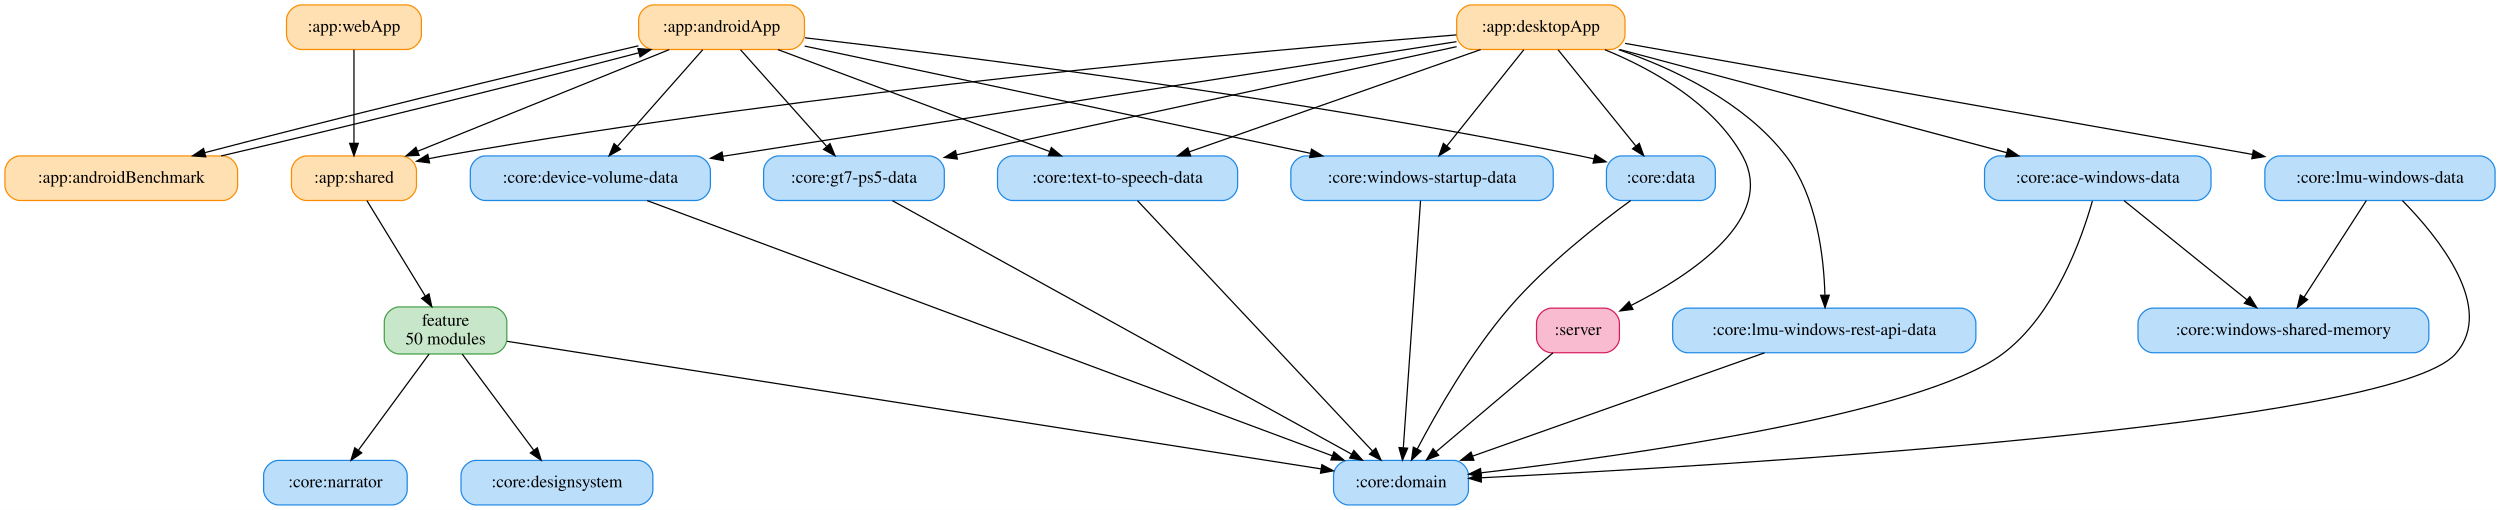
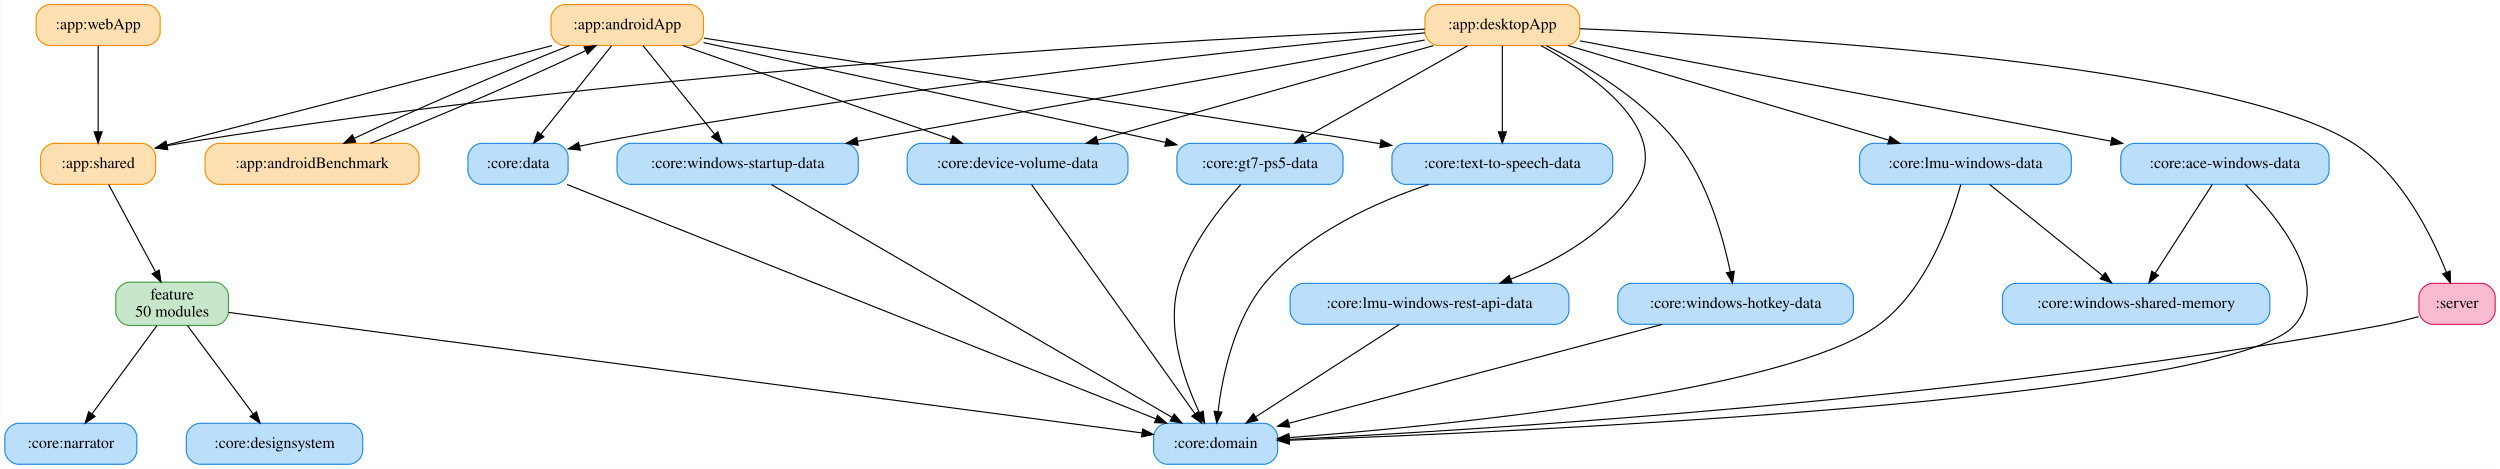
- <svg xmlns="http://www.w3.org/2000/svg" width="2020pt" height="412pt" viewBox="0.00 0.00 2020.00 412.00">
+ <svg xmlns="http://www.w3.org/2000/svg" width="2197pt" height="412pt" viewBox="0.00 0.00 2196.50 412.00">
  <g id="graph0" class="graph" transform="scale(1 1) rotate(0) translate(4 408)">
-     <polygon fill="white" stroke="transparent" points="-4,4 -4,-408 2016,-408 2016,4 -4,4" />
+     <polygon fill="white" stroke="transparent" points="-4,4 -4,-408 2192.5,-408 2192.5,4 -4,4" />
    <g id="node1" class="node">
-       <path fill="#ffe0b2" stroke="#fb8c00" d="M634,-404C634,-404 524,-404 524,-404 518,-404 512,-398 512,-392 512,-392 512,-380 512,-380 512,-374 518,-368 524,-368 524,-368 634,-368 634,-368 640,-368 646,-374 646,-380 646,-380 646,-392 646,-392 646,-398 640,-404 634,-404" />
-       <text text-anchor="middle" x="579" y="-382.3" font-family="Times,serif" font-size="14.00">:app:androidApp</text>
+       <path fill="#ffe0b2" stroke="#fb8c00" d="M602,-404C602,-404 492,-404 492,-404 486,-404 480,-398 480,-392 480,-392 480,-380 480,-380 480,-374 486,-368 492,-368 492,-368 602,-368 602,-368 608,-368 614,-374 614,-380 614,-380 614,-392 614,-392 614,-398 608,-404 602,-404" />
+       <text text-anchor="middle" x="547" y="-382.3" font-family="Times,serif" font-size="14.00">:app:androidApp</text>
    </g>
    <g id="node2" class="node">
-       <path fill="#ffe0b2" stroke="#fb8c00" d="M176,-282C176,-282 12,-282 12,-282 6,-282 0,-276 0,-270 0,-270 0,-258 0,-258 0,-252 6,-246 12,-246 12,-246 176,-246 176,-246 182,-246 188,-252 188,-258 188,-258 188,-270 188,-270 188,-276 182,-282 176,-282" />
-       <text text-anchor="middle" x="94" y="-260.3" font-family="Times,serif" font-size="14.00">:app:androidBenchmark</text>
+       <path fill="#ffe0b2" stroke="#fb8c00" d="M352,-282C352,-282 188,-282 188,-282 182,-282 176,-276 176,-270 176,-270 176,-258 176,-258 176,-252 182,-246 188,-246 188,-246 352,-246 352,-246 358,-246 364,-252 364,-258 364,-258 364,-270 364,-270 364,-276 358,-282 352,-282" />
+       <text text-anchor="middle" x="270" y="-260.3" font-family="Times,serif" font-size="14.00">:app:androidBenchmark</text>
    </g>
    <g id="edge1" class="edge">
-       <path fill="none" stroke="black" d="M511.86,-371C419.27,-349.67 254.28,-308.97 161.52,-284.68" />
-       <polygon fill="black" stroke="black" points="162.24,-281.25 151.68,-282.09 160.46,-288.02 162.24,-281.25" />
+       <path fill="none" stroke="black" d="M496.2,-367.93C441.33,-346.52 356.2,-309.78 307.17,-286.48" />
+       <polygon fill="black" stroke="black" points="308.4,-283.19 297.87,-282.01 305.37,-289.49 308.4,-283.19" />
    </g>
    <g id="node4" class="node">
-       <path fill="#ffe0b2" stroke="#fb8c00" d="M320.5,-282C320.5,-282 243.5,-282 243.5,-282 237.5,-282 231.5,-276 231.5,-270 231.5,-270 231.5,-258 231.5,-258 231.5,-252 237.5,-246 243.5,-246 243.5,-246 320.5,-246 320.5,-246 326.5,-246 332.5,-252 332.5,-258 332.5,-258 332.5,-270 332.5,-270 332.5,-276 326.5,-282 320.5,-282" />
-       <text text-anchor="middle" x="282" y="-260.3" font-family="Times,serif" font-size="14.00">:app:shared</text>
+       <path fill="#ffe0b2" stroke="#fb8c00" d="M120.5,-282C120.5,-282 43.5,-282 43.5,-282 37.5,-282 31.5,-276 31.5,-270 31.5,-270 31.5,-258 31.5,-258 31.5,-252 37.5,-246 43.5,-246 43.5,-246 120.5,-246 120.5,-246 126.5,-246 132.5,-252 132.5,-258 132.5,-258 132.5,-270 132.5,-270 132.5,-276 126.5,-282 120.5,-282" />
+       <text text-anchor="middle" x="82" y="-260.3" font-family="Times,serif" font-size="14.00">:app:shared</text>
    </g>
    <g id="edge2" class="edge">
-       <path fill="none" stroke="black" d="M536.76,-367.93C483.21,-346.3 390.94,-309.02 333.37,-285.76" />
-       <polygon fill="black" stroke="black" points="334.67,-282.51 324.09,-282.01 332.05,-289 334.67,-282.51" />
+       <path fill="none" stroke="black" d="M480.87,-367.93C390.45,-344.6 229.54,-303.08 142.29,-280.56" />
+       <polygon fill="black" stroke="black" points="143.09,-277.15 132.53,-278.04 141.34,-283.93 143.09,-277.15" />
    </g>
    <g id="node7" class="node">
-       <path fill="#bbdefb" stroke="#1e88e5" d="M1370,-282C1370,-282 1306,-282 1306,-282 1300,-282 1294,-276 1294,-270 1294,-270 1294,-258 1294,-258 1294,-252 1300,-246 1306,-246 1306,-246 1370,-246 1370,-246 1376,-246 1382,-252 1382,-258 1382,-258 1382,-270 1382,-270 1382,-276 1376,-282 1370,-282" />
-       <text text-anchor="middle" x="1338" y="-260.3" font-family="Times,serif" font-size="14.00">:core:data</text>
+       <path fill="#bbdefb" stroke="#1e88e5" d="M483,-282C483,-282 419,-282 419,-282 413,-282 407,-276 407,-270 407,-270 407,-258 407,-258 407,-252 413,-246 419,-246 419,-246 483,-246 483,-246 489,-246 495,-252 495,-258 495,-258 495,-270 495,-270 495,-276 489,-282 483,-282" />
+       <text text-anchor="middle" x="451" y="-260.3" font-family="Times,serif" font-size="14.00">:core:data</text>
    </g>
    <g id="edge3" class="edge">
-       <path fill="none" stroke="black" d="M646.42,-377.46C770.93,-362.99 1045.06,-328.58 1273,-282 1276.58,-281.27 1280.26,-280.46 1283.96,-279.61" />
-       <polygon fill="black" stroke="black" points="1284.84,-283 1293.74,-277.26 1283.2,-276.19 1284.84,-283" />
+       <path fill="none" stroke="black" d="M533.25,-367.81C516.99,-347.49 489.81,-313.51 471.17,-290.21" />
+       <polygon fill="black" stroke="black" points="473.71,-287.78 464.73,-282.16 468.24,-292.16 473.71,-287.78" />
    </g>
    <g id="node9" class="node">
-       <path fill="#bbdefb" stroke="#1e88e5" d="M558,-282C558,-282 388,-282 388,-282 382,-282 376,-276 376,-270 376,-270 376,-258 376,-258 376,-252 382,-246 388,-246 388,-246 558,-246 558,-246 564,-246 570,-252 570,-258 570,-258 570,-270 570,-270 570,-276 564,-282 558,-282" />
-       <text text-anchor="middle" x="473" y="-260.3" font-family="Times,serif" font-size="14.00">:core:device-volume-data</text>
+       <path fill="#bbdefb" stroke="#1e88e5" d="M975,-282C975,-282 805,-282 805,-282 799,-282 793,-276 793,-270 793,-270 793,-258 793,-258 793,-252 799,-246 805,-246 805,-246 975,-246 975,-246 981,-246 987,-252 987,-258 987,-258 987,-270 987,-270 987,-276 981,-282 975,-282" />
+       <text text-anchor="middle" x="890" y="-260.3" font-family="Times,serif" font-size="14.00">:core:device-volume-data</text>
    </g>
    <g id="edge4" class="edge">
-       <path fill="none" stroke="black" d="M563.81,-367.81C545.79,-347.4 515.59,-313.21 495,-289.91" />
-       <polygon fill="black" stroke="black" points="497.4,-287.34 488.16,-282.16 492.16,-291.97 497.4,-287.34" />
+       <path fill="none" stroke="black" d="M595.78,-367.93C658.01,-346.16 765.5,-308.56 831.9,-285.33" />
+       <polygon fill="black" stroke="black" points="833.11,-288.61 841.39,-282.01 830.79,-282.01 833.11,-288.61" />
    </g>
    <g id="node11" class="node">
-       <path fill="#bbdefb" stroke="#1e88e5" d="M747,-282C747,-282 625,-282 625,-282 619,-282 613,-276 613,-270 613,-270 613,-258 613,-258 613,-252 619,-246 625,-246 625,-246 747,-246 747,-246 753,-246 759,-252 759,-258 759,-258 759,-270 759,-270 759,-276 753,-282 747,-282" />
-       <text text-anchor="middle" x="686" y="-260.3" font-family="Times,serif" font-size="14.00">:core:gt7-ps5-data</text>
+       <path fill="#bbdefb" stroke="#1e88e5" d="M1164,-282C1164,-282 1042,-282 1042,-282 1036,-282 1030,-276 1030,-270 1030,-270 1030,-258 1030,-258 1030,-252 1036,-246 1042,-246 1042,-246 1164,-246 1164,-246 1170,-246 1176,-252 1176,-258 1176,-258 1176,-270 1176,-270 1176,-276 1170,-282 1164,-282" />
+       <text text-anchor="middle" x="1103" y="-260.3" font-family="Times,serif" font-size="14.00">:core:gt7-ps5-data</text>
    </g>
    <g id="edge5" class="edge">
-       <path fill="none" stroke="black" d="M594.33,-367.81C612.53,-347.4 643.01,-313.21 663.79,-289.91" />
-       <polygon fill="black" stroke="black" points="666.66,-291.95 670.7,-282.16 661.43,-287.3 666.66,-291.95" />
+       <path fill="none" stroke="black" d="M614.07,-370.53C715.98,-348.53 909.64,-306.73 1020.19,-282.87" />
+       <polygon fill="black" stroke="black" points="1020.93,-286.29 1029.96,-280.76 1019.45,-279.45 1020.93,-286.29" />
    </g>
    <g id="node15" class="node">
-       <path fill="#bbdefb" stroke="#1e88e5" d="M984,-282C984,-282 814,-282 814,-282 808,-282 802,-276 802,-270 802,-270 802,-258 802,-258 802,-252 808,-246 814,-246 814,-246 984,-246 984,-246 990,-246 996,-252 996,-258 996,-258 996,-270 996,-270 996,-276 990,-282 984,-282" />
-       <text text-anchor="middle" x="899" y="-260.3" font-family="Times,serif" font-size="14.00">:core:text-to-speech-data</text>
+       <path fill="#bbdefb" stroke="#1e88e5" d="M1401,-282C1401,-282 1231,-282 1231,-282 1225,-282 1219,-276 1219,-270 1219,-270 1219,-258 1219,-258 1219,-252 1225,-246 1231,-246 1231,-246 1401,-246 1401,-246 1407,-246 1413,-252 1413,-258 1413,-258 1413,-270 1413,-270 1413,-276 1407,-282 1401,-282" />
+       <text text-anchor="middle" x="1316" y="-260.3" font-family="Times,serif" font-size="14.00">:core:text-to-speech-data</text>
    </g>
    <g id="edge6" class="edge">
-       <path fill="none" stroke="black" d="M624.51,-367.93C682.33,-346.25 782.03,-308.86 844.03,-285.61" />
-       <polygon fill="black" stroke="black" points="845.51,-288.8 853.65,-282.01 843.06,-282.24 845.51,-288.8" />
+       <path fill="none" stroke="black" d="M614.23,-374.51C747.85,-353.66 1047.76,-306.86 1208.85,-281.72" />
+       <polygon fill="black" stroke="black" points="1209.44,-285.17 1218.78,-280.17 1208.36,-278.25 1209.44,-285.17" />
+     </g>
+     <g id="node18" class="node">
+       <path fill="#bbdefb" stroke="#1e88e5" d="M738,-282C738,-282 550,-282 550,-282 544,-282 538,-276 538,-270 538,-270 538,-258 538,-258 538,-252 544,-246 550,-246 550,-246 738,-246 738,-246 744,-246 750,-252 750,-258 750,-258 750,-270 750,-270 750,-276 744,-282 738,-282" />
+       <text text-anchor="middle" x="644" y="-260.3" font-family="Times,serif" font-size="14.00">:core:windows-startup-data</text>
+     </g>
+     <g id="edge7" class="edge">
+       <path fill="none" stroke="black" d="M560.9,-367.81C577.32,-347.49 604.79,-313.51 623.62,-290.21" />
+       <polygon fill="black" stroke="black" points="626.56,-292.14 630.13,-282.16 621.12,-287.74 626.56,-292.14" />
+     </g>
+     <g id="edge8" class="edge">
+       <path fill="none" stroke="black" d="M321.19,-282.01C376.26,-303.39 461.42,-340.13 510.28,-363.46" />
+       <polygon fill="black" stroke="black" points="509.03,-366.74 519.55,-367.93 512.07,-360.43 509.03,-366.74" />
+     </g>
+     <g id="node3" class="node">
+       <path fill="#ffe0b2" stroke="#fb8c00" d="M1372,-404C1372,-404 1260,-404 1260,-404 1254,-404 1248,-398 1248,-392 1248,-392 1248,-380 1248,-380 1248,-374 1254,-368 1260,-368 1260,-368 1372,-368 1372,-368 1378,-368 1384,-374 1384,-380 1384,-380 1384,-392 1384,-392 1384,-398 1378,-404 1372,-404" />
+       <text text-anchor="middle" x="1316" y="-382.3" font-family="Times,serif" font-size="14.00">:app:desktopApp</text>
+     </g>
+     <g id="edge9" class="edge">
+       <path fill="none" stroke="black" d="M1247.8,-382.37C1067.91,-374.71 566.12,-348.57 154,-282 150.3,-281.4 146.5,-280.72 142.68,-279.98" />
+       <polygon fill="black" stroke="black" points="143.06,-276.48 132.56,-277.9 141.65,-283.34 143.06,-276.48" />
+     </g>
+     <g id="node6" class="node">
+       <path fill="#bbdefb" stroke="#1e88e5" d="M2030.5,-282C2030.5,-282 1871.5,-282 1871.5,-282 1865.5,-282 1859.5,-276 1859.5,-270 1859.5,-270 1859.5,-258 1859.5,-258 1859.5,-252 1865.5,-246 1871.5,-246 1871.5,-246 2030.5,-246 2030.5,-246 2036.5,-246 2042.5,-252 2042.5,-258 2042.5,-258 2042.5,-270 2042.5,-270 2042.5,-276 2036.5,-282 2030.5,-282" />
+       <text text-anchor="middle" x="1951" y="-260.3" font-family="Times,serif" font-size="14.00">:core:ace-windows-data</text>
+     </g>
+     <g id="edge10" class="edge">
+       <path fill="none" stroke="black" d="M1384.26,-372.1C1496.57,-350.88 1720.83,-308.5 1851.05,-283.89" />
+       <polygon fill="black" stroke="black" points="1851.85,-287.3 1861.03,-282 1850.55,-280.42 1851.85,-287.3" />
+     </g>
+     <g id="edge11" class="edge">
+       <path fill="none" stroke="black" d="M1247.94,-379.1C1109.47,-366.45 785.33,-333.65 517,-282 513.12,-281.25 509.14,-280.41 505.13,-279.52" />
+       <polygon fill="black" stroke="black" points="505.74,-276.06 495.21,-277.19 504.14,-282.88 505.74,-276.06" />
+     </g>
+     <g id="edge12" class="edge">
+       <path fill="none" stroke="black" d="M1255.42,-367.93C1177.5,-345.99 1042.43,-307.94 960.14,-284.76" />
+       <polygon fill="black" stroke="black" points="960.95,-281.35 950.37,-282.01 959.05,-288.09 960.95,-281.35" />
+     </g>
+     <g id="edge13" class="edge">
+       <path fill="none" stroke="black" d="M1285.48,-367.81C1247.84,-346.6 1183.77,-310.5 1142.43,-287.21" />
+       <polygon fill="black" stroke="black" points="1143.89,-284.02 1133.46,-282.16 1140.46,-290.12 1143.89,-284.02" />
+     </g>
+     <g id="node12" class="node">
+       <path fill="#bbdefb" stroke="#1e88e5" d="M1804,-282C1804,-282 1642,-282 1642,-282 1636,-282 1630,-276 1630,-270 1630,-270 1630,-258 1630,-258 1630,-252 1636,-246 1642,-246 1642,-246 1804,-246 1804,-246 1810,-246 1816,-252 1816,-258 1816,-258 1816,-270 1816,-270 1816,-276 1810,-282 1804,-282" />
+       <text text-anchor="middle" x="1723" y="-260.3" font-family="Times,serif" font-size="14.00">:core:lmu-windows-data</text>
+     </g>
+     <g id="edge14" class="edge">
+       <path fill="none" stroke="black" d="M1373.88,-367.93C1448.17,-346.03 1576.84,-308.09 1655.51,-284.9" />
+       <polygon fill="black" stroke="black" points="1656.72,-288.19 1665.32,-282.01 1654.74,-281.48 1656.72,-288.19" />
+     </g>
+     <g id="node13" class="node">
+       <path fill="#bbdefb" stroke="#1e88e5" d="M1362.5,-159C1362.5,-159 1141.5,-159 1141.5,-159 1135.5,-159 1129.5,-153 1129.5,-147 1129.5,-147 1129.5,-135 1129.5,-135 1129.5,-129 1135.5,-123 1141.5,-123 1141.5,-123 1362.5,-123 1362.5,-123 1368.5,-123 1374.5,-129 1374.5,-135 1374.5,-135 1374.5,-147 1374.5,-147 1374.5,-153 1368.5,-159 1362.5,-159" />
+       <text text-anchor="middle" x="1252" y="-137.3" font-family="Times,serif" font-size="14.00">:core:lmu-windows-rest-api-data</text>
+     </g>
+     <g id="edge15" class="edge">
+       <path fill="none" stroke="black" d="M1349.96,-367.97C1394.41,-343.25 1463.52,-295.01 1435,-246 1411.01,-204.77 1363.9,-178.55 1323.49,-162.75" />
+       <polygon fill="black" stroke="black" points="1324.51,-159.39 1313.92,-159.14 1322.05,-165.94 1324.51,-159.39" />
+     </g>
+     <g id="edge16" class="edge">
+       <path fill="none" stroke="black" d="M1316,-367.81C1316,-348.11 1316,-315.58 1316,-292.39" />
+       <polygon fill="black" stroke="black" points="1319.5,-292.16 1316,-282.16 1312.5,-292.16 1319.5,-292.16" />
+     </g>
+     <g id="node16" class="node">
+       <path fill="#bbdefb" stroke="#1e88e5" d="M1612.5,-159C1612.5,-159 1429.5,-159 1429.5,-159 1423.5,-159 1417.5,-153 1417.5,-147 1417.5,-147 1417.5,-135 1417.5,-135 1417.5,-129 1423.5,-123 1429.5,-123 1429.5,-123 1612.5,-123 1612.5,-123 1618.5,-123 1624.5,-129 1624.5,-135 1624.5,-135 1624.5,-147 1624.5,-147 1624.5,-153 1618.5,-159 1612.5,-159" />
+       <text text-anchor="middle" x="1521" y="-137.3" font-family="Times,serif" font-size="14.00">:core:windows-hotkey-data</text>
+     </g>
+     <g id="edge17" class="edge">
+       <path fill="none" stroke="black" d="M1354.63,-367.87C1389.26,-350.71 1439.22,-321.22 1470,-282 1496.57,-248.14 1510.14,-199.16 1516.39,-169.01" />
+       <polygon fill="black" stroke="black" points="1519.83,-169.67 1518.31,-159.19 1512.96,-168.33 1519.83,-169.67" />
+     </g>
+     <g id="edge18" class="edge">
+       <path fill="none" stroke="black" d="M1247.87,-372.83C1130.31,-351.84 888.63,-308.68 749.3,-283.8" />
+       <polygon fill="black" stroke="black" points="749.9,-280.36 739.44,-282.04 748.67,-287.25 749.9,-280.36" />
+     </g>
+     <g id="node19" class="node">
+       <path fill="#f8bbd0" stroke="#d81b60" d="M2176.5,-159C2176.5,-159 2133.5,-159 2133.5,-159 2127.5,-159 2121.5,-153 2121.5,-147 2121.5,-147 2121.5,-135 2121.5,-135 2121.5,-129 2127.5,-123 2133.5,-123 2133.5,-123 2176.5,-123 2176.5,-123 2182.5,-123 2188.5,-129 2188.5,-135 2188.5,-135 2188.5,-147 2188.5,-147 2188.5,-153 2182.5,-159 2176.5,-159" />
+       <text text-anchor="middle" x="2155" y="-137.3" font-family="Times,serif" font-size="14.00">:server</text>
+     </g>
+     <g id="edge19" class="edge">
+       <path fill="none" stroke="black" d="M1384.16,-382.76C1546.65,-376.32 1951.6,-353.35 2064,-282 2106.14,-255.25 2132.76,-201.15 2145.68,-168.59" />
+       <polygon fill="black" stroke="black" points="2148.95,-169.82 2149.25,-159.23 2142.41,-167.33 2148.95,-169.82" />
+     </g>
+     <g id="node20" class="node">
+       <path fill="#c8e6c9" stroke="#43a047" d="M184.5,-160C184.5,-160 109.5,-160 109.5,-160 103.5,-160 97.5,-154 97.5,-148 97.5,-148 97.5,-134 97.5,-134 97.5,-128 103.5,-122 109.5,-122 109.5,-122 184.5,-122 184.5,-122 190.5,-122 196.5,-128 196.5,-134 196.5,-134 196.5,-148 196.5,-148 196.5,-154 190.5,-160 184.5,-160" />
+       <text text-anchor="middle" x="147" y="-144.8" font-family="Times,serif" font-size="14.00">feature</text>
+       <text text-anchor="middle" x="147" y="-129.8" font-family="Times,serif" font-size="14.00">50 modules</text>
+     </g>
+     <g id="edge20" class="edge">
+       <path fill="none" stroke="black" d="M91.18,-245.92C101.88,-226 119.72,-192.79 132.34,-169.28" />
+       <polygon fill="black" stroke="black" points="135.59,-170.64 137.23,-160.18 129.42,-167.33 135.59,-170.64" />
+     </g>
+     <g id="node5" class="node">
+       <path fill="#ffe0b2" stroke="#fb8c00" d="M124.5,-404C124.5,-404 39.5,-404 39.5,-404 33.5,-404 27.5,-398 27.5,-392 27.5,-392 27.5,-380 27.5,-380 27.5,-374 33.5,-368 39.5,-368 39.5,-368 124.5,-368 124.5,-368 130.5,-368 136.5,-374 136.5,-380 136.5,-380 136.5,-392 136.5,-392 136.5,-398 130.5,-404 124.5,-404" />
+       <text text-anchor="middle" x="82" y="-382.3" font-family="Times,serif" font-size="14.00">:app:webApp</text>
+     </g>
+     <g id="edge21" class="edge">
+       <path fill="none" stroke="black" d="M82,-367.81C82,-348.11 82,-315.58 82,-292.39" />
+       <polygon fill="black" stroke="black" points="85.5,-292.16 82,-282.16 78.5,-292.16 85.5,-292.16" />
+     </g>
+     <g id="node10" class="node">
+       <path fill="#bbdefb" stroke="#1e88e5" d="M1106.5,-36C1106.5,-36 1021.5,-36 1021.5,-36 1015.5,-36 1009.5,-30 1009.5,-24 1009.5,-24 1009.5,-12 1009.5,-12 1009.5,-6 1015.5,0 1021.5,0 1021.5,0 1106.5,0 1106.5,0 1112.5,0 1118.5,-6 1118.5,-12 1118.5,-12 1118.5,-24 1118.5,-24 1118.5,-30 1112.5,-36 1106.5,-36" />
+       <text text-anchor="middle" x="1064" y="-14.3" font-family="Times,serif" font-size="14.00">:core:domain</text>
+     </g>
+     <g id="edge22" class="edge">
+       <path fill="none" stroke="black" d="M1969.16,-245.88C1997.41,-217.25 2045.31,-159.12 2012,-122 1953.01,-56.26 1333.54,-28.54 1129.08,-21.14" />
+       <polygon fill="black" stroke="black" points="1128.91,-17.64 1118.79,-20.78 1128.66,-24.63 1128.91,-17.64" />
    </g>
    <g id="node17" class="node">
-       <path fill="#bbdefb" stroke="#1e88e5" d="M1239,-282C1239,-282 1051,-282 1051,-282 1045,-282 1039,-276 1039,-270 1039,-270 1039,-258 1039,-258 1039,-252 1045,-246 1051,-246 1051,-246 1239,-246 1239,-246 1245,-246 1251,-252 1251,-258 1251,-258 1251,-270 1251,-270 1251,-276 1245,-282 1239,-282" />
-       <text text-anchor="middle" x="1145" y="-260.3" font-family="Times,serif" font-size="14.00">:core:windows-startup-data</text>
-     </g>
-     <g id="edge7" class="edge">
-       <path fill="none" stroke="black" d="M646.15,-370.76C747.77,-349.22 940.8,-308.29 1054.65,-284.16" />
-       <polygon fill="black" stroke="black" points="1055.68,-287.51 1064.74,-282.02 1054.23,-280.67 1055.68,-287.51" />
-     </g>
-     <g id="edge8" class="edge">
-       <path fill="none" stroke="black" d="M174.67,-282.01C269.3,-303.97 423.74,-342.13 512.06,-365.32" />
-       <polygon fill="black" stroke="black" points="511.41,-368.77 521.97,-367.93 513.19,-362 511.41,-368.77" />
-     </g>
-     <g id="node3" class="node">
-       <path fill="#ffe0b2" stroke="#fb8c00" d="M1297,-404C1297,-404 1185,-404 1185,-404 1179,-404 1173,-398 1173,-392 1173,-392 1173,-380 1173,-380 1173,-374 1179,-368 1185,-368 1185,-368 1297,-368 1297,-368 1303,-368 1309,-374 1309,-380 1309,-380 1309,-392 1309,-392 1309,-398 1303,-404 1297,-404" />
-       <text text-anchor="middle" x="1241" y="-382.3" font-family="Times,serif" font-size="14.00">:app:desktopApp</text>
-     </g>
-     <g id="edge9" class="edge">
-       <path fill="none" stroke="black" d="M1172.73,-379.8C1023.45,-367.82 657.1,-335.19 354,-282 350.3,-281.35 346.51,-280.63 342.7,-279.86" />
-       <polygon fill="black" stroke="black" points="343.1,-276.37 332.59,-277.72 341.65,-283.22 343.1,-276.37" />
-     </g>
-     <g id="node6" class="node">
-       <path fill="#bbdefb" stroke="#1e88e5" d="M1770.5,-282C1770.5,-282 1611.5,-282 1611.5,-282 1605.5,-282 1599.5,-276 1599.5,-270 1599.5,-270 1599.5,-258 1599.5,-258 1599.5,-252 1605.5,-246 1611.5,-246 1611.5,-246 1770.5,-246 1770.5,-246 1776.5,-246 1782.5,-252 1782.5,-258 1782.5,-258 1782.5,-270 1782.5,-270 1782.5,-276 1776.5,-282 1770.5,-282" />
-       <text text-anchor="middle" x="1691" y="-260.3" font-family="Times,serif" font-size="14.00">:core:ace-windows-data</text>
-     </g>
-     <g id="edge10" class="edge">
-       <path fill="none" stroke="black" d="M1305,-367.93C1387.47,-345.94 1530.56,-307.78 1617.44,-284.62" />
-       <polygon fill="black" stroke="black" points="1618.46,-287.97 1627.22,-282.01 1616.66,-281.2 1618.46,-287.97" />
-     </g>
-     <g id="edge11" class="edge">
-       <path fill="none" stroke="black" d="M1254.9,-367.81C1271.32,-347.49 1298.79,-313.51 1317.62,-290.21" />
-       <polygon fill="black" stroke="black" points="1320.56,-292.14 1324.13,-282.16 1315.12,-287.74 1320.56,-292.14" />
-     </g>
-     <g id="edge12" class="edge">
-       <path fill="none" stroke="black" d="M1172.85,-374.35C1038.9,-353.42 740.46,-306.79 579.99,-281.72" />
-       <polygon fill="black" stroke="black" points="580.51,-278.26 570.09,-280.17 579.43,-285.17 580.51,-278.26" />
-     </g>
-     <g id="edge13" class="edge">
-       <path fill="none" stroke="black" d="M1172.95,-370.29C1071.05,-348.26 879.1,-306.75 769.08,-282.96" />
-       <polygon fill="black" stroke="black" points="769.53,-279.48 759.02,-280.79 768.05,-286.32 769.53,-279.48" />
-     </g>
-     <g id="node12" class="node">
-       <path fill="#bbdefb" stroke="#1e88e5" d="M2000,-282C2000,-282 1838,-282 1838,-282 1832,-282 1826,-276 1826,-270 1826,-270 1826,-258 1826,-258 1826,-252 1832,-246 1838,-246 1838,-246 2000,-246 2000,-246 2006,-246 2012,-252 2012,-258 2012,-258 2012,-270 2012,-270 2012,-276 2006,-282 2000,-282" />
-       <text text-anchor="middle" x="1919" y="-260.3" font-family="Times,serif" font-size="14.00">:core:lmu-windows-data</text>
-     </g>
-     <g id="edge14" class="edge">
-       <path fill="none" stroke="black" d="M1309.11,-372.94C1428.4,-351.83 1675.74,-308.06 1816.02,-283.23" />
-       <polygon fill="black" stroke="black" points="1816.7,-286.66 1825.94,-281.47 1815.48,-279.77 1816.7,-286.66" />
-     </g>
-     <g id="node13" class="node">
-       <path fill="#bbdefb" stroke="#1e88e5" d="M1580.5,-159C1580.5,-159 1359.5,-159 1359.5,-159 1353.5,-159 1347.5,-153 1347.5,-147 1347.5,-147 1347.5,-135 1347.5,-135 1347.5,-129 1353.5,-123 1359.5,-123 1359.5,-123 1580.5,-123 1580.5,-123 1586.5,-123 1592.5,-129 1592.5,-135 1592.5,-135 1592.5,-147 1592.5,-147 1592.5,-153 1586.5,-159 1580.5,-159" />
-       <text text-anchor="middle" x="1470" y="-137.3" font-family="Times,serif" font-size="14.00">:core:lmu-windows-rest-api-data</text>
-     </g>
-     <g id="edge15" class="edge">
-       <path fill="none" stroke="black" d="M1303.9,-367.88C1348.25,-352.57 1405.5,-325.65 1439,-282 1464.11,-249.28 1469.7,-200.29 1470.52,-169.78" />
-       <polygon fill="black" stroke="black" points="1474.03,-169.48 1470.64,-159.44 1467.03,-169.4 1474.03,-169.48" />
-     </g>
-     <g id="edge16" class="edge">
-       <path fill="none" stroke="black" d="M1192.36,-367.93C1130.32,-346.16 1023.13,-308.56 956.93,-285.33" />
-       <polygon fill="black" stroke="black" points="958.06,-282.02 947.47,-282.01 955.75,-288.62 958.06,-282.02" />
-     </g>
-     <g id="edge17" class="edge">
-       <path fill="none" stroke="black" d="M1227.25,-367.81C1210.99,-347.49 1183.81,-313.51 1165.17,-290.21" />
-       <polygon fill="black" stroke="black" points="1167.71,-287.78 1158.73,-282.16 1162.24,-292.16 1167.71,-287.78" />
-     </g>
-     <g id="node18" class="node">
-       <path fill="#f8bbd0" stroke="#d81b60" d="M1292.5,-159C1292.5,-159 1249.5,-159 1249.5,-159 1243.5,-159 1237.5,-153 1237.5,-147 1237.5,-147 1237.5,-135 1237.5,-135 1237.5,-129 1243.5,-123 1249.5,-123 1249.5,-123 1292.5,-123 1292.5,-123 1298.5,-123 1304.5,-129 1304.5,-135 1304.5,-135 1304.5,-147 1304.5,-147 1304.5,-153 1298.5,-159 1292.5,-159" />
-       <text text-anchor="middle" x="1271" y="-137.3" font-family="Times,serif" font-size="14.00">:server</text>
-     </g>
-     <g id="edge18" class="edge">
-       <path fill="none" stroke="black" d="M1292.75,-367.84C1331.05,-352.1 1380.49,-324.66 1404,-282 1431.74,-231.66 1362.67,-185.95 1314.02,-161.25" />
-       <polygon fill="black" stroke="black" points="1315.41,-158.04 1304.9,-156.74 1312.31,-164.31 1315.41,-158.04" />
-     </g>
-     <g id="node19" class="node">
-       <path fill="#c8e6c9" stroke="#43a047" d="M393.5,-160C393.5,-160 318.5,-160 318.5,-160 312.5,-160 306.5,-154 306.5,-148 306.5,-148 306.5,-134 306.5,-134 306.5,-128 312.5,-122 318.5,-122 318.5,-122 393.5,-122 393.5,-122 399.5,-122 405.5,-128 405.5,-134 405.5,-134 405.5,-148 405.5,-148 405.5,-154 399.5,-160 393.5,-160" />
-       <text text-anchor="middle" x="356" y="-144.8" font-family="Times,serif" font-size="14.00">feature</text>
-       <text text-anchor="middle" x="356" y="-129.8" font-family="Times,serif" font-size="14.00">50 modules</text>
-     </g>
-     <g id="edge19" class="edge">
-       <path fill="none" stroke="black" d="M292.45,-245.92C304.69,-225.91 325.12,-192.5 339.51,-168.97" />
-       <polygon fill="black" stroke="black" points="342.65,-170.54 344.88,-160.18 336.68,-166.88 342.65,-170.54" />
-     </g>
-     <g id="node5" class="node">
-       <path fill="#ffe0b2" stroke="#fb8c00" d="M324.5,-404C324.5,-404 239.5,-404 239.5,-404 233.5,-404 227.5,-398 227.5,-392 227.5,-392 227.5,-380 227.5,-380 227.5,-374 233.5,-368 239.5,-368 239.5,-368 324.5,-368 324.5,-368 330.5,-368 336.5,-374 336.5,-380 336.5,-380 336.5,-392 336.5,-392 336.5,-398 330.5,-404 324.5,-404" />
-       <text text-anchor="middle" x="282" y="-382.3" font-family="Times,serif" font-size="14.00">:app:webApp</text>
-     </g>
-     <g id="edge20" class="edge">
-       <path fill="none" stroke="black" d="M282,-367.81C282,-348.11 282,-315.58 282,-292.39" />
-       <polygon fill="black" stroke="black" points="285.5,-292.16 282,-282.16 278.5,-292.16 285.5,-292.16" />
-     </g>
-     <g id="node10" class="node">
-       <path fill="#bbdefb" stroke="#1e88e5" d="M1170.5,-36C1170.5,-36 1085.5,-36 1085.5,-36 1079.5,-36 1073.5,-30 1073.5,-24 1073.5,-24 1073.5,-12 1073.5,-12 1073.5,-6 1079.5,0 1085.5,0 1085.5,0 1170.5,0 1170.5,0 1176.5,0 1182.5,-6 1182.5,-12 1182.5,-12 1182.5,-24 1182.5,-24 1182.5,-30 1176.5,-36 1170.5,-36" />
-       <text text-anchor="middle" x="1128" y="-14.3" font-family="Times,serif" font-size="14.00">:core:domain</text>
-     </g>
-     <g id="edge21" class="edge">
-       <path fill="none" stroke="black" d="M1686.63,-245.55C1678.1,-215.33 1656.29,-153.48 1614,-122 1547.85,-72.76 1309.34,-39.61 1192.89,-25.99" />
-       <polygon fill="black" stroke="black" points="1193.02,-22.48 1182.68,-24.81 1192.22,-29.43 1193.02,-22.48" />
-     </g>
-     <g id="node16" class="node">
-       <path fill="#bbdefb" stroke="#1e88e5" d="M1946.5,-159C1946.5,-159 1735.5,-159 1735.5,-159 1729.5,-159 1723.5,-153 1723.5,-147 1723.5,-147 1723.5,-135 1723.5,-135 1723.5,-129 1729.5,-123 1735.5,-123 1735.5,-123 1946.5,-123 1946.5,-123 1952.5,-123 1958.5,-129 1958.5,-135 1958.5,-135 1958.5,-147 1958.5,-147 1958.5,-153 1952.5,-159 1946.5,-159" />
-       <text text-anchor="middle" x="1841" y="-137.3" font-family="Times,serif" font-size="14.00">:core:windows-shared-memory</text>
-     </g>
-     <g id="edge22" class="edge">
-       <path fill="none" stroke="black" d="M1712.17,-245.92C1738.16,-224.96 1782.36,-189.3 1811.62,-165.7" />
-       <polygon fill="black" stroke="black" points="1813.86,-168.39 1819.45,-159.38 1809.47,-162.94 1813.86,-168.39" />
+       <path fill="#bbdefb" stroke="#1e88e5" d="M1978.5,-159C1978.5,-159 1767.5,-159 1767.5,-159 1761.5,-159 1755.5,-153 1755.5,-147 1755.5,-147 1755.5,-135 1755.5,-135 1755.5,-129 1761.5,-123 1767.5,-123 1767.5,-123 1978.5,-123 1978.5,-123 1984.5,-123 1990.5,-129 1990.5,-135 1990.5,-135 1990.5,-147 1990.5,-147 1990.5,-153 1984.5,-159 1978.5,-159" />
+       <text text-anchor="middle" x="1873" y="-137.3" font-family="Times,serif" font-size="14.00">:core:windows-shared-memory</text>
    </g>
    <g id="edge23" class="edge">
-       <path fill="none" stroke="black" d="M1313.59,-245.97C1287.46,-226.97 1245.76,-194.36 1216,-160 1184.46,-123.59 1156.64,-74.71 1141.09,-45.1" />
-       <polygon fill="black" stroke="black" points="1144.19,-43.48 1136.49,-36.21 1137.98,-46.7 1144.19,-43.48" />
+       <path fill="none" stroke="black" d="M1939.99,-245.92C1926.88,-225.59 1904.86,-191.42 1889.66,-167.85" />
+       <polygon fill="black" stroke="black" points="1892.57,-165.89 1884.21,-159.38 1886.68,-169.69 1892.57,-165.89" />
+     </g>
+     <g id="edge24" class="edge">
+       <path fill="none" stroke="black" d="M494.1,-245.84C603.58,-202.27 892.08,-87.43 1011.3,-39.98" />
+       <polygon fill="black" stroke="black" points="1012.95,-43.09 1020.94,-36.14 1010.36,-36.59 1012.95,-43.09" />
    </g>
    <g id="node8" class="node">
-       <path fill="#bbdefb" stroke="#1e88e5" d="M511.5,-36C511.5,-36 380.5,-36 380.5,-36 374.5,-36 368.5,-30 368.5,-24 368.5,-24 368.5,-12 368.5,-12 368.5,-6 374.5,0 380.5,0 380.5,0 511.5,0 511.5,0 517.5,0 523.5,-6 523.5,-12 523.5,-12 523.5,-24 523.5,-24 523.5,-30 517.5,-36 511.5,-36" />
-       <text text-anchor="middle" x="446" y="-14.3" font-family="Times,serif" font-size="14.00">:core:designsystem</text>
-     </g>
-     <g id="edge24" class="edge">
-       <path fill="none" stroke="black" d="M518.8,-245.94C635.79,-202.36 945.35,-87.04 1072.39,-39.72" />
-       <polygon fill="black" stroke="black" points="1073.79,-42.93 1081.94,-36.16 1071.35,-36.37 1073.79,-42.93" />
+       <path fill="#bbdefb" stroke="#1e88e5" d="M302.5,-36C302.5,-36 171.5,-36 171.5,-36 165.5,-36 159.5,-30 159.5,-24 159.5,-24 159.5,-12 159.5,-12 159.5,-6 165.5,0 171.5,0 171.5,0 302.5,0 302.5,0 308.5,0 314.5,-6 314.5,-12 314.5,-12 314.5,-24 314.5,-24 314.5,-30 308.5,-36 302.5,-36" />
+       <text text-anchor="middle" x="237" y="-14.3" font-family="Times,serif" font-size="14.00">:core:designsystem</text>
    </g>
    <g id="edge25" class="edge">
-       <path fill="none" stroke="black" d="M717.08,-245.84C795.46,-202.57 1001.12,-89.04 1088.17,-40.99" />
-       <polygon fill="black" stroke="black" points="1089.89,-44.04 1096.95,-36.14 1086.51,-37.91 1089.89,-44.04" />
+       <path fill="none" stroke="black" d="M902.24,-245.84C932.37,-203.58 1010.31,-94.28 1045.85,-44.45" />
+       <polygon fill="black" stroke="black" points="1048.82,-46.31 1051.78,-36.14 1043.12,-42.25 1048.82,-46.31" />
    </g>
    <g id="edge26" class="edge">
-       <path fill="none" stroke="black" d="M1937.12,-245.93C1965.29,-217.36 2013.08,-159.32 1980,-122 1927.87,-63.19 1382.91,-31.35 1192.91,-21.98" />
-       <polygon fill="black" stroke="black" points="1192.95,-18.48 1182.79,-21.48 1192.6,-25.47 1192.95,-18.48" />
+       <path fill="none" stroke="black" d="M1086.18,-245.83C1068.75,-226.72 1042.59,-194.01 1032,-160 1019.79,-120.77 1036.28,-74.05 1049.76,-45.47" />
+       <polygon fill="black" stroke="black" points="1053.07,-46.67 1054.35,-36.16 1046.79,-43.58 1053.07,-46.67" />
    </g>
    <g id="edge27" class="edge">
-       <path fill="none" stroke="black" d="M1907.99,-245.92C1894.88,-225.59 1872.86,-191.42 1857.66,-167.85" />
-       <polygon fill="black" stroke="black" points="1860.57,-165.89 1852.21,-159.38 1854.68,-169.69 1860.57,-165.89" />
+       <path fill="none" stroke="black" d="M1718.87,-245.88C1710.61,-215.61 1689.04,-152.92 1646,-122 1563.77,-62.91 1262.42,-33.71 1128.68,-23.44" />
+       <polygon fill="black" stroke="black" points="1128.81,-19.94 1118.58,-22.67 1128.28,-26.92 1128.81,-19.94" />
    </g>
    <g id="edge28" class="edge">
-       <path fill="none" stroke="black" d="M1421.73,-122.92C1359.69,-100.97 1252.1,-62.91 1185.78,-39.44" />
-       <polygon fill="black" stroke="black" points="1186.9,-36.13 1176.31,-36.09 1184.57,-42.73 1186.9,-36.13" />
+       <path fill="none" stroke="black" d="M1744.17,-245.92C1770.16,-224.96 1814.36,-189.3 1843.62,-165.7" />
+       <polygon fill="black" stroke="black" points="1845.86,-168.39 1851.45,-159.38 1841.47,-162.94 1845.86,-168.39" />
+     </g>
+     <g id="edge29" class="edge">
+       <path fill="none" stroke="black" d="M1225.46,-122.92C1192.53,-101.72 1136.23,-65.49 1099.58,-41.9" />
+       <polygon fill="black" stroke="black" points="1101.01,-38.66 1090.71,-36.19 1097.22,-44.54 1101.01,-38.66" />
    </g>
    <g id="node14" class="node">
-       <path fill="#bbdefb" stroke="#1e88e5" d="M313,-36C313,-36 221,-36 221,-36 215,-36 209,-30 209,-24 209,-24 209,-12 209,-12 209,-6 215,0 221,0 221,0 313,0 313,0 319,0 325,-6 325,-12 325,-12 325,-24 325,-24 325,-30 319,-36 313,-36" />
-       <text text-anchor="middle" x="267" y="-14.3" font-family="Times,serif" font-size="14.00">:core:narrator</text>
-     </g>
-     <g id="edge29" class="edge">
-       <path fill="none" stroke="black" d="M915.1,-245.84C955.01,-203.32 1058.62,-92.92 1104.98,-43.52" />
-       <polygon fill="black" stroke="black" points="1107.62,-45.83 1111.91,-36.14 1102.52,-41.04 1107.62,-45.83" />
+       <path fill="#bbdefb" stroke="#1e88e5" d="M104,-36C104,-36 12,-36 12,-36 6,-36 0,-30 0,-24 0,-24 0,-12 0,-12 0,-6 6,0 12,0 12,0 104,0 104,0 110,0 116,-6 116,-12 116,-12 116,-24 116,-24 116,-30 110,-36 104,-36" />
+       <text text-anchor="middle" x="58" y="-14.3" font-family="Times,serif" font-size="14.00">:core:narrator</text>
    </g>
    <g id="edge30" class="edge">
-       <path fill="none" stroke="black" d="M1143.8,-245.84C1140.9,-204.1 1133.43,-96.99 1129.9,-46.33" />
-       <polygon fill="black" stroke="black" points="1133.38,-45.87 1129.19,-36.14 1126.4,-46.36 1133.38,-45.87" />
+       <path fill="none" stroke="black" d="M1251.58,-245.96C1205.51,-230.64 1145.29,-203.67 1108,-160 1080.15,-127.38 1069.91,-77.19 1066.15,-46.31" />
+       <polygon fill="black" stroke="black" points="1069.62,-45.83 1065.08,-36.26 1062.66,-46.58 1069.62,-45.83" />
    </g>
    <g id="edge31" class="edge">
-       <path fill="none" stroke="black" d="M1250.81,-122.92C1226.15,-102.05 1184.27,-66.61 1156.37,-43" />
-       <polygon fill="black" stroke="black" points="1158.44,-40.17 1148.55,-36.38 1153.92,-45.52 1158.44,-40.17" />
+       <path fill="none" stroke="black" d="M1456.49,-122.92C1369.43,-99.87 1215.23,-59.04 1128.28,-36.02" />
+       <polygon fill="black" stroke="black" points="1129.1,-32.62 1118.54,-33.44 1127.31,-39.38 1129.1,-32.62" />
    </g>
    <g id="edge32" class="edge">
-       <path fill="none" stroke="black" d="M369.47,-121.89C384.78,-101.31 409.86,-67.58 427.12,-44.39" />
-       <polygon fill="black" stroke="black" points="430.15,-46.18 433.31,-36.06 424.53,-42 430.15,-46.18" />
+       <path fill="none" stroke="black" d="M673.53,-245.84C747.86,-202.66 942.65,-89.5 1025.65,-41.28" />
+       <polygon fill="black" stroke="black" points="1027.61,-44.19 1034.5,-36.14 1024.09,-38.14 1027.61,-44.19" />
    </g>
    <g id="edge33" class="edge">
-       <path fill="none" stroke="black" d="M405.76,-132.2C540.55,-111.07 912.67,-52.75 1063.37,-29.13" />
-       <polygon fill="black" stroke="black" points="1064.06,-32.56 1073.4,-27.56 1062.98,-25.65 1064.06,-32.56" />
+       <path fill="none" stroke="black" d="M2121.16,-129.76C2110.62,-126.89 2098.9,-124 2088,-122 1729.23,-56.21 1291.49,-29.85 1128.87,-21.87" />
+       <polygon fill="black" stroke="black" points="1128.71,-18.36 1118.56,-21.37 1128.38,-25.35 1128.71,-18.36" />
    </g>
    <g id="edge34" class="edge">
-       <path fill="none" stroke="black" d="M342.68,-121.89C327.54,-101.31 302.73,-67.58 285.67,-44.39" />
-       <polygon fill="black" stroke="black" points="288.3,-42.05 279.55,-36.06 282.66,-46.19 288.3,-42.05" />
+       <path fill="none" stroke="black" d="M160.47,-121.89C175.78,-101.31 200.86,-67.58 218.12,-44.39" />
+       <polygon fill="black" stroke="black" points="221.15,-46.18 224.31,-36.06 215.53,-42 221.15,-46.18" />
+     </g>
+     <g id="edge35" class="edge">
+       <path fill="none" stroke="black" d="M196.63,-133.45C351.46,-113.02 825.63,-50.45 999.35,-27.53" />
+       <polygon fill="black" stroke="black" points="999.91,-30.99 1009.37,-26.21 999,-24.05 999.91,-30.99" />
+     </g>
+     <g id="edge36" class="edge">
+       <path fill="none" stroke="black" d="M133.68,-121.89C118.54,-101.31 93.73,-67.58 76.67,-44.39" />
+       <polygon fill="black" stroke="black" points="79.3,-42.05 70.55,-36.06 73.66,-46.19 79.3,-42.05" />
    </g>
  </g>
</svg>
